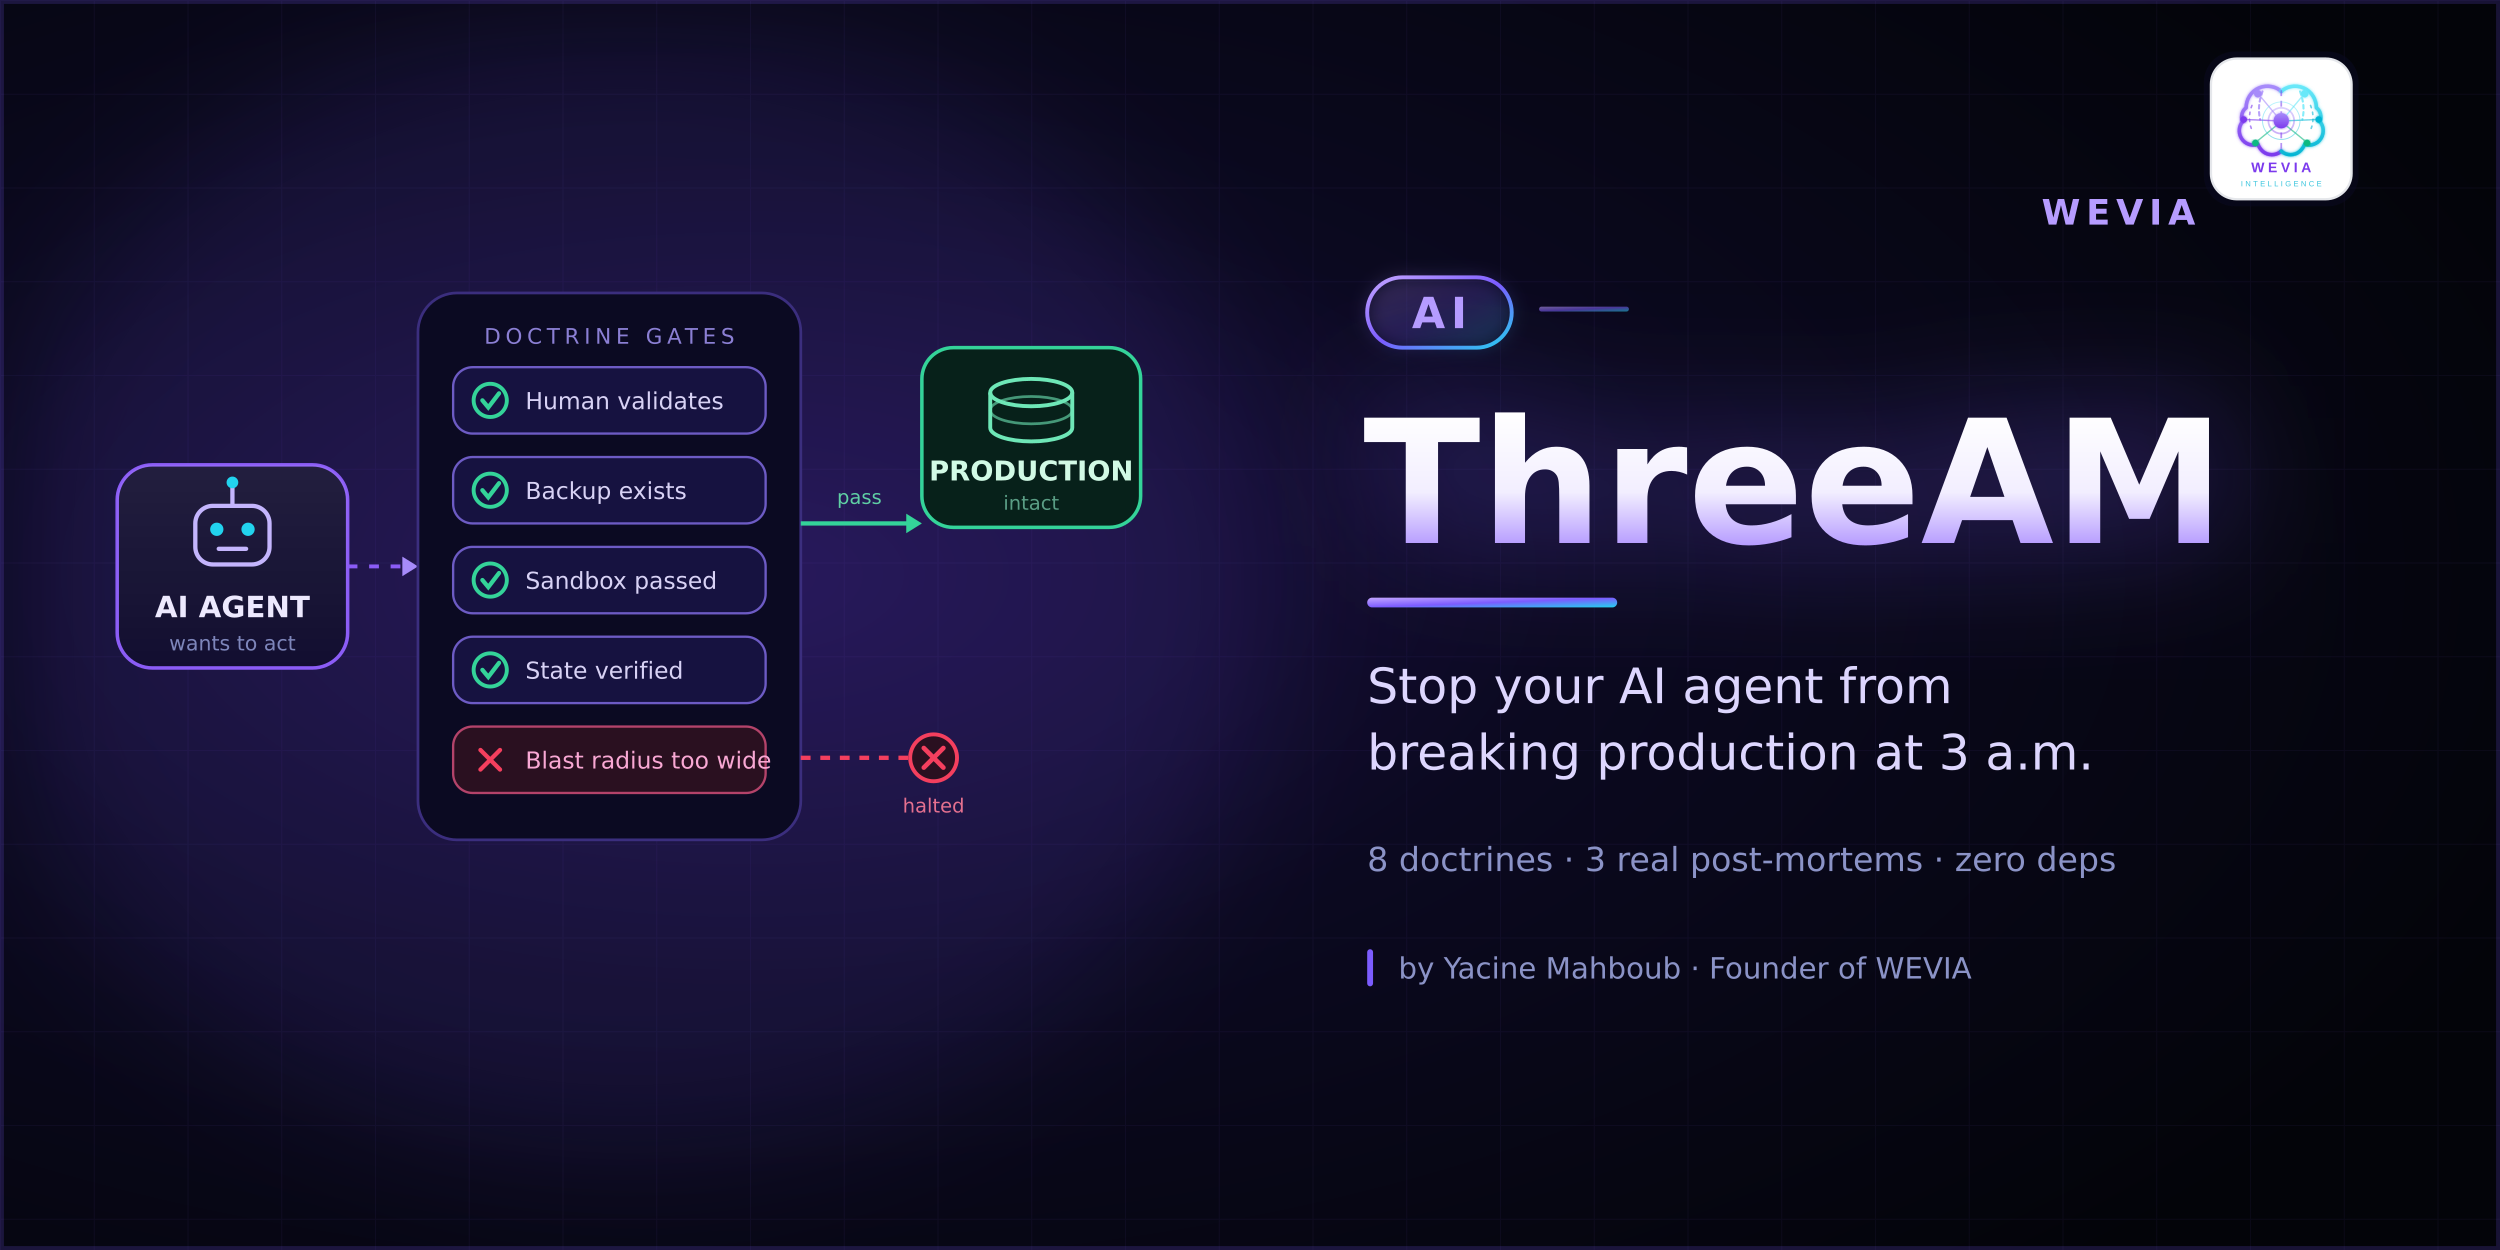
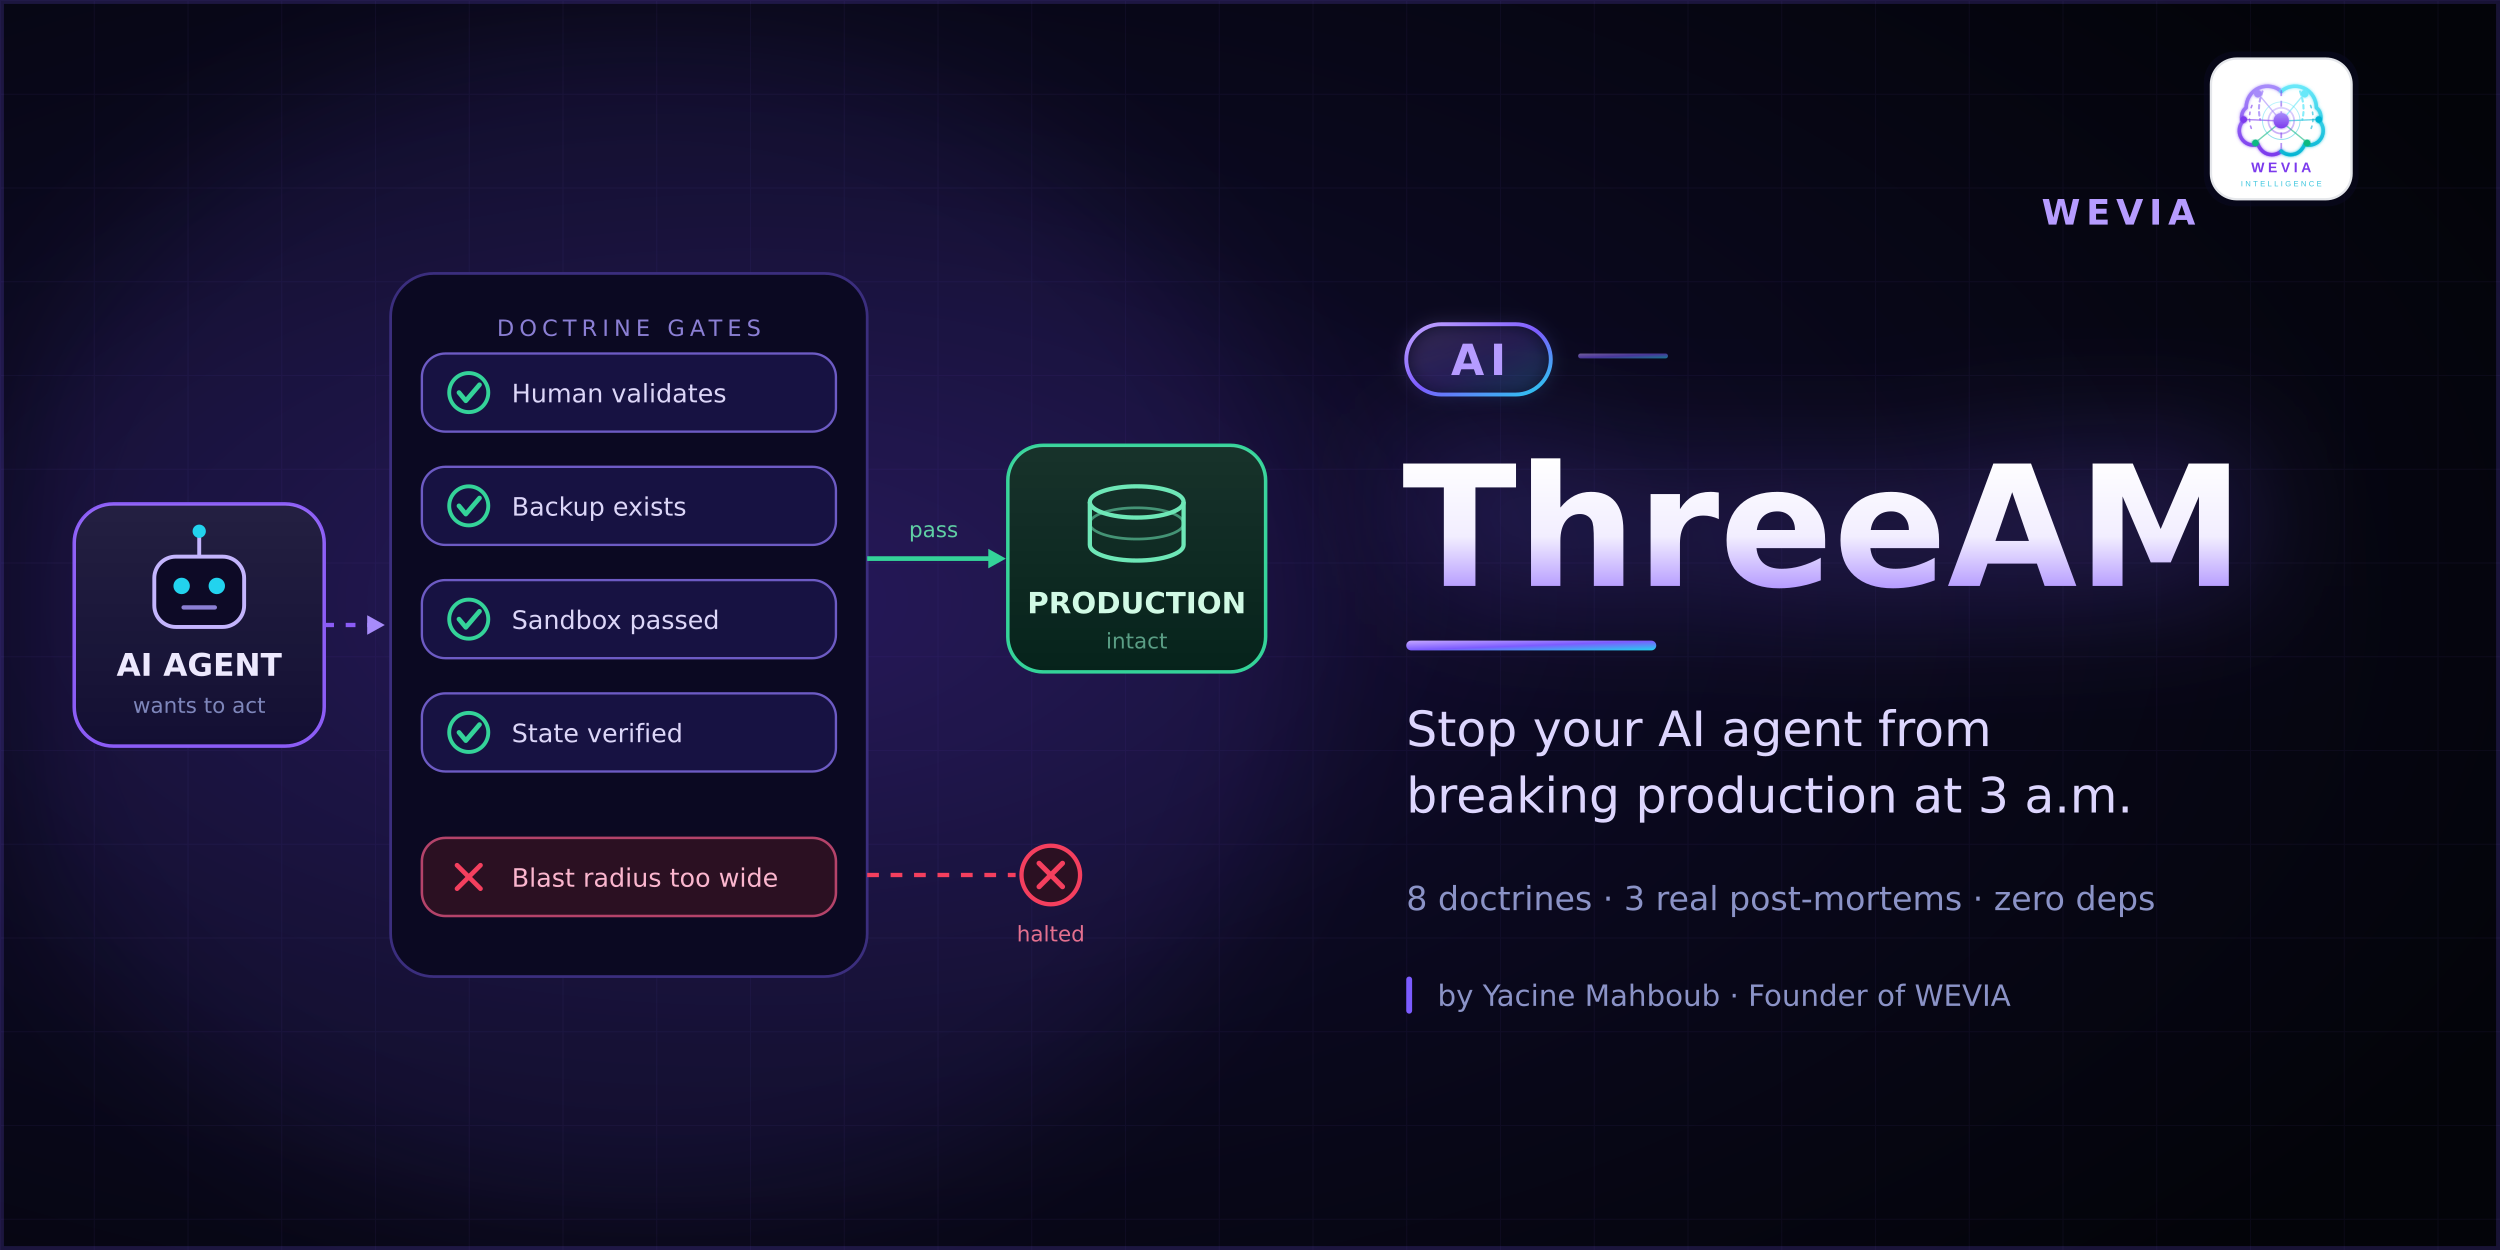
<svg xmlns="http://www.w3.org/2000/svg" viewBox="0 0 1280 640" width="1280" height="640">
  <defs>
-     <radialGradient id="amb" cx="0.30" cy="0.46" r="0.76">
+     <radialGradient id="amb" cx="0.30" cy="0.48" r="0.78">
      <stop offset="0" stop-color="#1d1148" />
      <stop offset="0.44" stop-color="#0b0920" />
      <stop offset="1" stop-color="#030409" />
    </radialGradient>
    <linearGradient id="neon" x1="0" y1="0" x2="1" y2="1">
      <stop offset="0" stop-color="#C4A6FF" />
      <stop offset="0.5" stop-color="#7C5CFF" />
      <stop offset="1" stop-color="#22D3EE" />
    </linearGradient>
    <linearGradient id="txtg" x1="0" y1="0" x2="0" y2="1">
      <stop offset="0" stop-color="#FFFFFF" />
      <stop offset="0.6" stop-color="#F2EEFF" />
      <stop offset="1" stop-color="#B69CFF" />
    </linearGradient>
    <linearGradient id="nodeGloss" x1="0" y1="0" x2="0" y2="1">
      <stop offset="0" stop-color="#FFFFFF" stop-opacity="0.07" />
      <stop offset="1" stop-color="#FFFFFF" stop-opacity="0" />
    </linearGradient>
    <filter id="bL" x="-100%" y="-100%" width="300%" height="300%">
      <feGaussianBlur stdDeviation="34" />
    </filter>
    <filter id="bS" x="-60%" y="-60%" width="220%" height="220%">
      <feGaussianBlur stdDeviation="4.5" />
    </filter>
    <pattern id="mesh" width="48" height="48" patternUnits="userSpaceOnUse">
      <path d="M48 0H0V48" fill="none" stroke="#8B5CF6" stroke-opacity="0.055" stroke-width="1" />
    </pattern>
  </defs>
  <rect width="1280" height="640" fill="url(#amb)" />
  <rect width="1280" height="640" fill="url(#mesh)" />
-   <ellipse cx="320" cy="300" rx="330" ry="290" fill="#7C5CFF" opacity="0.11" filter="url(#bL)" />
+   <ellipse cx="330" cy="320" rx="340" ry="300" fill="#7C5CFF" opacity="0.10" filter="url(#bL)" />
  <g transform="translate(1132,30) scale(0.6)">
    <rect x="-6" y="-6" width="132" height="132" rx="26" fill="#0a0a20" opacity="0.55" />
    <defs>
      <linearGradient id="wgl" x1="0" y1="0" x2="0" y2="1">
        <stop offset="0%" stop-color="#a78bfa" />
        <stop offset="100%" stop-color="#7c3aed" />
      </linearGradient>
      <linearGradient id="wgr" x1="0" y1="0" x2="0" y2="1">
        <stop offset="0%" stop-color="#67e8f9" />
        <stop offset="100%" stop-color="#06b6d4" />
      </linearGradient>
      <filter id="wglow">
        <feGaussianBlur stdDeviation="1.5" result="b" />
        <feMerge>
          <feMergeNode in="b" />
          <feMergeNode in="SourceGraphic" />
        </feMerge>
      </filter>
    </defs>
    <rect width="120" height="120" rx="22" fill="#ffffff" stroke="#e5e7eb" stroke-width="2" />
    <path d="     M60,28     C56,24 48,22 41,25     C34,28 30,35 30,42     C27,44 25,49 27,54     C24,57 23,63 26,68     C29,73 35,75 40,73     C42,78 46,82 52,82     C57,82 60,79 60,79   " fill="none" stroke="url(#wgl)" stroke-width="3" stroke-linecap="round" stroke-linejoin="round" filter="url(#wglow)" />
    <path d="M44,28 C41,36 40,44 42,52" fill="none" stroke="#a78bfa" stroke-width="1.8" stroke-dasharray="3,3" stroke-linecap="round" opacity="0.8" />
    <path d="M35,40 C32,47 32,56 36,63" fill="none" stroke="#7c3aed" stroke-width="1.4" stroke-dasharray="2,4" stroke-linecap="round" opacity="0.6" />
    <path d="     M60,28     C64,24 72,22 79,25     C86,28 90,35 90,42     C93,44 95,49 93,54     C96,57 97,63 94,68     C91,73 85,75 80,73     C78,78 74,82 68,82     C63,82 60,79 60,79   " fill="none" stroke="url(#wgr)" stroke-width="3" stroke-linecap="round" stroke-linejoin="round" filter="url(#wglow)" />
    <path d="M76,28 C79,36 80,44 78,52" fill="none" stroke="#67e8f9" stroke-width="1.8" stroke-dasharray="3,3" stroke-linecap="round" opacity="0.8" />
    <path d="M85,40 C88,47 88,56 84,63" fill="none" stroke="#06b6d4" stroke-width="1.4" stroke-dasharray="2,4" stroke-linecap="round" opacity="0.6" />
    <line x1="60" y1="27" x2="60" y2="80" stroke="#7c3aed" stroke-width="1.5" stroke-dasharray="5,4" opacity="0.55" />
    <circle cx="40" cy="30" r="3.2" fill="#a78bfa" filter="url(#wglow)" />
    <circle cx="28" cy="52" r="2.8" fill="#7c3aed" filter="url(#wglow)" />
    <circle cx="38" cy="72" r="2.8" fill="#10b981" filter="url(#wglow)" />
    <circle cx="80" cy="30" r="3.2" fill="#67e8f9" filter="url(#wglow)" />
    <circle cx="92" cy="52" r="2.8" fill="#06b6d4" filter="url(#wglow)" />
    <circle cx="82" cy="72" r="2.8" fill="#10b981" filter="url(#wglow)" />
    <line x1="42" y1="32" x2="57" y2="50" stroke="#a78bfa" stroke-width="1.2" opacity="0.6" />
    <line x1="30" y1="52" x2="54" y2="53" stroke="#7c3aed" stroke-width="1.2" opacity="0.6" />
    <line x1="40" y1="70" x2="56" y2="57" stroke="#10b981" stroke-width="1.2" opacity="0.6" />
    <line x1="78" y1="32" x2="63" y2="50" stroke="#67e8f9" stroke-width="1.2" opacity="0.6" />
    <line x1="90" y1="52" x2="66" y2="53" stroke="#06b6d4" stroke-width="1.2" opacity="0.6" />
    <line x1="80" y1="70" x2="64" y2="57" stroke="#10b981" stroke-width="1.2" opacity="0.6" />
    <circle cx="60" cy="53" r="6.5" fill="url(#wgl)" filter="url(#wglow)" />
    <circle cx="60" cy="53" r="11" fill="none" stroke="url(#wgl)" stroke-width="1.5" opacity="0.4" />
    <circle cx="60" cy="53" r="16" fill="none" stroke="url(#wgr)" stroke-width="0.8" opacity="0.45" />
    <text x="60" y="97" font-family="Arial Black,Arial" font-weight="900" font-size="12" fill="#7c3aed" text-anchor="middle" letter-spacing="3">WEVIA</text>
    <text x="60" y="109" font-family="Arial,sans-serif" font-size="6.5" fill="#06b6d4" text-anchor="middle" letter-spacing="2" opacity="0.8">INTELLIGENCE</text>
  </g>
  <text x="1124" y="115" text-anchor="end" font-family="DejaVu Sans" font-weight="bold" font-size="18" fill="#B69CFF" letter-spacing="3">WEVIA</text>
  <g font-family="DejaVu Sans">
-     <g transform="translate(60,290)">
-       <rect x="0" y="-52" width="118" height="104" rx="18" fill="#120e30" stroke="#8B5CF6" stroke-width="1.8" />
-       <rect x="0" y="-52" width="118" height="104" rx="18" fill="url(#nodeGloss)" />
-       <g transform="translate(59,-16)">
-         <rect x="-19" y="-15" width="38" height="30" rx="9" fill="none" stroke="#C4B5FD" stroke-width="2.2" />
-         <circle cx="-8" cy="-3" r="3.4" fill="#22D3EE" />
-         <circle cx="8" cy="-3" r="3.4" fill="#22D3EE" />
-         <path d="M-7,7 L7,7" stroke="#C4B5FD" stroke-width="2.2" stroke-linecap="round" />
-         <path d="M0,-15 L0,-24" stroke="#C4B5FD" stroke-width="2.2" stroke-linecap="round" />
-         <circle cx="0" cy="-27" r="3" fill="#22D3EE" />
+     <g transform="translate(38,320)">
+       <rect x="0" y="-62" width="128" height="124" rx="20" fill="#130f33" stroke="#8B5CF6" stroke-width="1.8" />
+       <rect x="0" y="-62" width="128" height="124" rx="20" fill="url(#nodeGloss)" />
+       <g transform="translate(64,-18)">
+         <rect x="-23" y="-17" width="46" height="36" rx="11" fill="#0d0a26" stroke="#C4B5FD" stroke-width="2" />
+         <circle cx="-9" cy="-2" r="4.2" fill="#22D3EE" />
+         <circle cx="9" cy="-2" r="4.2" fill="#22D3EE" />
+         <path d="M-8,9 L8,9" stroke="#8B7FD4" stroke-width="2.2" stroke-linecap="round" />
+         <path d="M0,-17 L0,-27" stroke="#C4B5FD" stroke-width="2" />
+         <circle cx="0" cy="-30" r="3.4" fill="#22D3EE" />
      </g>
-       <text x="59" y="26" text-anchor="middle" font-size="15" font-weight="bold" fill="#EDE9FE">AI AGENT</text>
-       <text x="59" y="43" text-anchor="middle" font-size="10.5" fill="#7E86BB">wants to act</text>
+       <text x="64" y="26" text-anchor="middle" font-size="16" font-weight="bold" fill="#EDE9FE">AI AGENT</text>
+       <text x="64" y="45" text-anchor="middle" font-size="11" fill="#7E86BB">wants to act</text>
    </g>
-     <path d="M178,290 L212,290" stroke="#8B5CF6" stroke-width="2" stroke-dasharray="5 6" />
-     <path d="M206,285 L214,290 L206,295 Z" fill="#A78BFA" />
-     <rect x="214" y="150" width="196" height="280" rx="20" fill="#0b0a22" stroke="#3B2E7E" stroke-width="1.4" />
-     <text x="312" y="176" text-anchor="middle" font-size="11" fill="#8B7FD4" letter-spacing="2.4">DOCTRINE GATES</text>
-     <g>
-       <g transform="translate(232,204)">
-         <rect x="0" y="-16" width="160" height="34" rx="10" fill="#161240" stroke="#6D5BC4" stroke-width="1.2" />
-         <circle cx="19" cy="1" r="8.5" fill="none" stroke="#34D399" stroke-width="2" />
-         <path d="M15,1 L18,4.6 L23.5,-2.6" stroke="#34D399" stroke-width="2.2" fill="none" stroke-linecap="round" />
-         <text x="37" y="5.5" font-size="12" fill="#D8D2F5">Human validates</text>
+     <path d="M166,320 L192,320" stroke="#8B5CF6" stroke-width="2.2" stroke-dasharray="5 6" />
+     <path d="M188,315 L197,320 L188,325 Z" fill="#A78BFA" />
+     <rect x="200" y="140" width="244" height="360" rx="22" fill="#0b0922" stroke="#3B2E7E" stroke-width="1.4" />
+     <text x="322" y="172" text-anchor="middle" font-size="11.5" fill="#8B7FD4" letter-spacing="2.6">DOCTRINE GATES</text>
+     <g transform="translate(216,200)">
+       <rect x="0" y="-19" width="212" height="40" rx="12" fill="#171242" stroke="#6D5BC4" stroke-width="1.2" />
+       <circle cx="24" cy="1" r="10" fill="none" stroke="#34D399" stroke-width="2" />
+       <path d="M19,1 L22.5,5.2 L29.5,-3" stroke="#34D399" stroke-width="2.4" fill="none" stroke-linecap="round" stroke-linejoin="round" />
+       <text x="46" y="6" font-size="13" fill="#DCD6F8">Human validates</text>
+     </g>
+     <g transform="translate(216,258)">
+       <rect x="0" y="-19" width="212" height="40" rx="12" fill="#171242" stroke="#6D5BC4" stroke-width="1.2" />
+       <circle cx="24" cy="1" r="10" fill="none" stroke="#34D399" stroke-width="2" />
+       <path d="M19,1 L22.5,5.2 L29.5,-3" stroke="#34D399" stroke-width="2.4" fill="none" stroke-linecap="round" stroke-linejoin="round" />
+       <text x="46" y="6" font-size="13" fill="#DCD6F8">Backup exists</text>
+     </g>
+     <g transform="translate(216,316)">
+       <rect x="0" y="-19" width="212" height="40" rx="12" fill="#171242" stroke="#6D5BC4" stroke-width="1.2" />
+       <circle cx="24" cy="1" r="10" fill="none" stroke="#34D399" stroke-width="2" />
+       <path d="M19,1 L22.5,5.2 L29.5,-3" stroke="#34D399" stroke-width="2.4" fill="none" stroke-linecap="round" stroke-linejoin="round" />
+       <text x="46" y="6" font-size="13" fill="#DCD6F8">Sandbox passed</text>
+     </g>
+     <g transform="translate(216,374)">
+       <rect x="0" y="-19" width="212" height="40" rx="12" fill="#171242" stroke="#6D5BC4" stroke-width="1.2" />
+       <circle cx="24" cy="1" r="10" fill="none" stroke="#34D399" stroke-width="2" />
+       <path d="M19,1 L22.5,5.2 L29.5,-3" stroke="#34D399" stroke-width="2.4" fill="none" stroke-linecap="round" stroke-linejoin="round" />
+       <text x="46" y="6" font-size="13" fill="#DCD6F8">State verified</text>
+     </g>
+     <g transform="translate(216,448)">
+       <rect x="0" y="-19" width="212" height="40" rx="12" fill="#2b1022" stroke="#B4436A" stroke-width="1.3" />
+       <g stroke="#F43F5E" stroke-width="2.4" stroke-linecap="round">
+         <path d="M18,-5 L30,7" />
+         <path d="M30,-5 L18,7" />
      </g>
-       <g transform="translate(232,250)">
-         <rect x="0" y="-16" width="160" height="34" rx="10" fill="#161240" stroke="#6D5BC4" stroke-width="1.2" />
-         <circle cx="19" cy="1" r="8.5" fill="none" stroke="#34D399" stroke-width="2" />
-         <path d="M15,1 L18,4.6 L23.5,-2.6" stroke="#34D399" stroke-width="2.2" fill="none" stroke-linecap="round" />
-         <text x="37" y="5.5" font-size="12" fill="#D8D2F5">Backup exists</text>
+       <text x="46" y="6" font-size="13" fill="#FBB6CE">Blast radius too wide</text>
+     </g>
+     <path d="M444,286 L512,286" stroke="#34D399" stroke-width="2.4" />
+     <path d="M506,281 L515,286 L506,291 Z" fill="#34D399" />
+     <text x="478" y="275" text-anchor="middle" font-size="11" fill="#5FCFA4">pass</text>
+     <g transform="translate(516,286)">
+       <rect x="0" y="-58" width="132" height="116" rx="18" fill="#06231b" stroke="#34D399" stroke-width="1.8" />
+       <rect x="0" y="-58" width="132" height="116" rx="18" fill="url(#nodeGloss)" />
+       <g transform="translate(66,-18)">
+         <ellipse cx="0" cy="-11" rx="24" ry="8" fill="none" stroke="#6EE7B7" stroke-width="2.2" />
+         <path d="M-24,-11 L-24,11 A24,8 0 0 0 24,11 L24,-11" fill="none" stroke="#6EE7B7" stroke-width="2.2" />
+         <ellipse cx="0" cy="0" rx="24" ry="8" fill="none" stroke="#6EE7B7" stroke-width="1.4" opacity="0.55" />
      </g>
-       <g transform="translate(232,296)">
-         <rect x="0" y="-16" width="160" height="34" rx="10" fill="#161240" stroke="#6D5BC4" stroke-width="1.2" />
-         <circle cx="19" cy="1" r="8.5" fill="none" stroke="#34D399" stroke-width="2" />
-         <path d="M15,1 L18,4.6 L23.5,-2.6" stroke="#34D399" stroke-width="2.2" fill="none" stroke-linecap="round" />
-         <text x="37" y="5.5" font-size="12" fill="#D8D2F5">Sandbox passed</text>
-       </g>
-       <g transform="translate(232,342)">
-         <rect x="0" y="-16" width="160" height="34" rx="10" fill="#161240" stroke="#6D5BC4" stroke-width="1.2" />
-         <circle cx="19" cy="1" r="8.5" fill="none" stroke="#34D399" stroke-width="2" />
-         <path d="M15,1 L18,4.6 L23.5,-2.6" stroke="#34D399" stroke-width="2.2" fill="none" stroke-linecap="round" />
-         <text x="37" y="5.5" font-size="12" fill="#D8D2F5">State verified</text>
-       </g>
-       <g transform="translate(232,388)">
-         <rect x="0" y="-16" width="160" height="34" rx="10" fill="#2a1020" stroke="#B4436A" stroke-width="1.2" />
-         <g stroke="#F43F5E" stroke-width="2.2" stroke-linecap="round">
-           <path d="M14,-4 L24,6" />
-           <path d="M24,-4 L14,6" />
-         </g>
-         <text x="37" y="5.5" font-size="12" fill="#F9A8D4">Blast radius too wide</text>
-       </g>
+       <text x="66" y="28" text-anchor="middle" font-size="15" font-weight="bold" fill="#D1FAE5">PRODUCTION</text>
+       <text x="66" y="46" text-anchor="middle" font-size="11" fill="#5A9E85">intact</text>
    </g>
-     <path d="M410,268 L470,268" stroke="#34D399" stroke-width="2.2" />
-     <path d="M464,263 L472,268 L464,273 Z" fill="#34D399" />
-     <text x="440" y="258" text-anchor="middle" font-size="10" fill="#5FCFA4">pass</text>
-     <path d="M410,388 L470,388" stroke="#F43F5E" stroke-width="2.2" stroke-dasharray="5 5" />
-     <g transform="translate(478,388)">
-       <circle r="12" fill="#2a1020" stroke="#F43F5E" stroke-width="2" />
-       <path d="M-5,-5 L5,5 M5,-5 L-5,5" stroke="#F43F5E" stroke-width="2.4" stroke-linecap="round" />
+     <path d="M444,448 L520,448" stroke="#F43F5E" stroke-width="2.2" stroke-dasharray="6 6" />
+     <g transform="translate(538,448)">
+       <circle r="15" fill="#2b1022" stroke="#F43F5E" stroke-width="2.2" />
+       <path d="M-6,-6 L6,6 M6,-6 L-6,6" stroke="#F43F5E" stroke-width="2.6" stroke-linecap="round" />
    </g>
-     <text x="478" y="416" text-anchor="middle" font-size="10" fill="#E4708F">halted</text>
-     <g transform="translate(472,224)">
-       <rect x="0" y="-46" width="112" height="92" rx="16" fill="#07211a" stroke="#34D399" stroke-width="1.8" />
-       <g transform="translate(56,-14)">
-         <ellipse cx="0" cy="-9" rx="21" ry="7" fill="none" stroke="#6EE7B7" stroke-width="2" />
-         <path d="M-21,-9 L-21,9 A21,7 0 0 0 21,9 L21,-9" fill="none" stroke="#6EE7B7" stroke-width="2" />
-         <ellipse cx="0" cy="0" rx="21" ry="7" fill="none" stroke="#6EE7B7" stroke-width="1.4" opacity="0.6" />
-       </g>
-       <text x="56" y="22" text-anchor="middle" font-size="14" font-weight="bold" fill="#D1FAE5">PRODUCTION</text>
-       <text x="56" y="37" text-anchor="middle" font-size="10" fill="#5A9E85">intact</text>
-     </g>
+     <text x="538" y="482" text-anchor="middle" font-size="11" fill="#E4708F">halted</text>
  </g>
-   <g transform="translate(700,168)">
+   <g transform="translate(720,192)">
    <rect x="0" y="-26" width="74" height="36" rx="18" fill="url(#neon)" opacity="0.22" filter="url(#bS)" />
    <rect x="0" y="-26" width="74" height="36" rx="18" fill="none" stroke="url(#neon)" stroke-width="2" />
    <text x="37" y="0" text-anchor="middle" font-family="DejaVu Sans" font-weight="bold" font-size="22" fill="#B69CFF" letter-spacing="3">AI</text>
    <rect x="88" y="-11" width="46" height="2.5" rx="1.2" fill="url(#neon)" opacity="0.55" />
  </g>
  <g font-family="DejaVu Sans" font-weight="bold">
-     <text x="698" y="278" font-size="88" fill="#7C5CFF" opacity="0.5" filter="url(#bL)">ThreeAM</text>
-     <text x="698" y="278" font-size="88" fill="url(#txtg)">ThreeAM</text>
+     <text x="718" y="300" font-size="86" fill="#7C5CFF" opacity="0.5" filter="url(#bL)">ThreeAM</text>
+     <text x="718" y="300" font-size="86" fill="url(#txtg)">ThreeAM</text>
  </g>
-   <rect x="700" y="306" width="128" height="5" rx="2.5" fill="url(#neon)" />
+   <rect x="720" y="328" width="128" height="5" rx="2.5" fill="url(#neon)" />
  <g font-family="DejaVu Sans">
-     <text x="700" y="360" font-size="25" fill="#DDD6FE">Stop your AI agent from</text>
-     <text x="700" y="394" font-size="25" fill="#DDD6FE">breaking production at 3 a.m.</text>
-     <text x="700" y="446" font-size="17" fill="#8B93C7">8 doctrines · 3 real post-mortems · zero deps</text>
+     <text x="720" y="382" font-size="25" fill="#DDD6FE">Stop your AI agent from</text>
+     <text x="720" y="416" font-size="25" fill="#DDD6FE">breaking production at 3 a.m.</text>
+     <text x="720" y="466" font-size="17" fill="#8B93C7">8 doctrines · 3 real post-mortems · zero deps</text>
  </g>
  <g font-family="DejaVu Sans">
-     <rect x="700" y="486" width="3" height="19" rx="1.5" fill="#7C5CFF" />
-     <text x="716" y="501" font-size="15" fill="#8B93C7">by Yacine Mahboub · Founder of WEVIA</text>
+     <rect x="720" y="500" width="3" height="19" rx="1.5" fill="#7C5CFF" />
+     <text x="736" y="515" font-size="15" fill="#8B93C7">by Yacine Mahboub · Founder of WEVIA</text>
  </g>
  <rect x="1" y="1" width="1278" height="638" fill="none" stroke="#7C5CFF" stroke-opacity="0.18" stroke-width="2" />
</svg>
